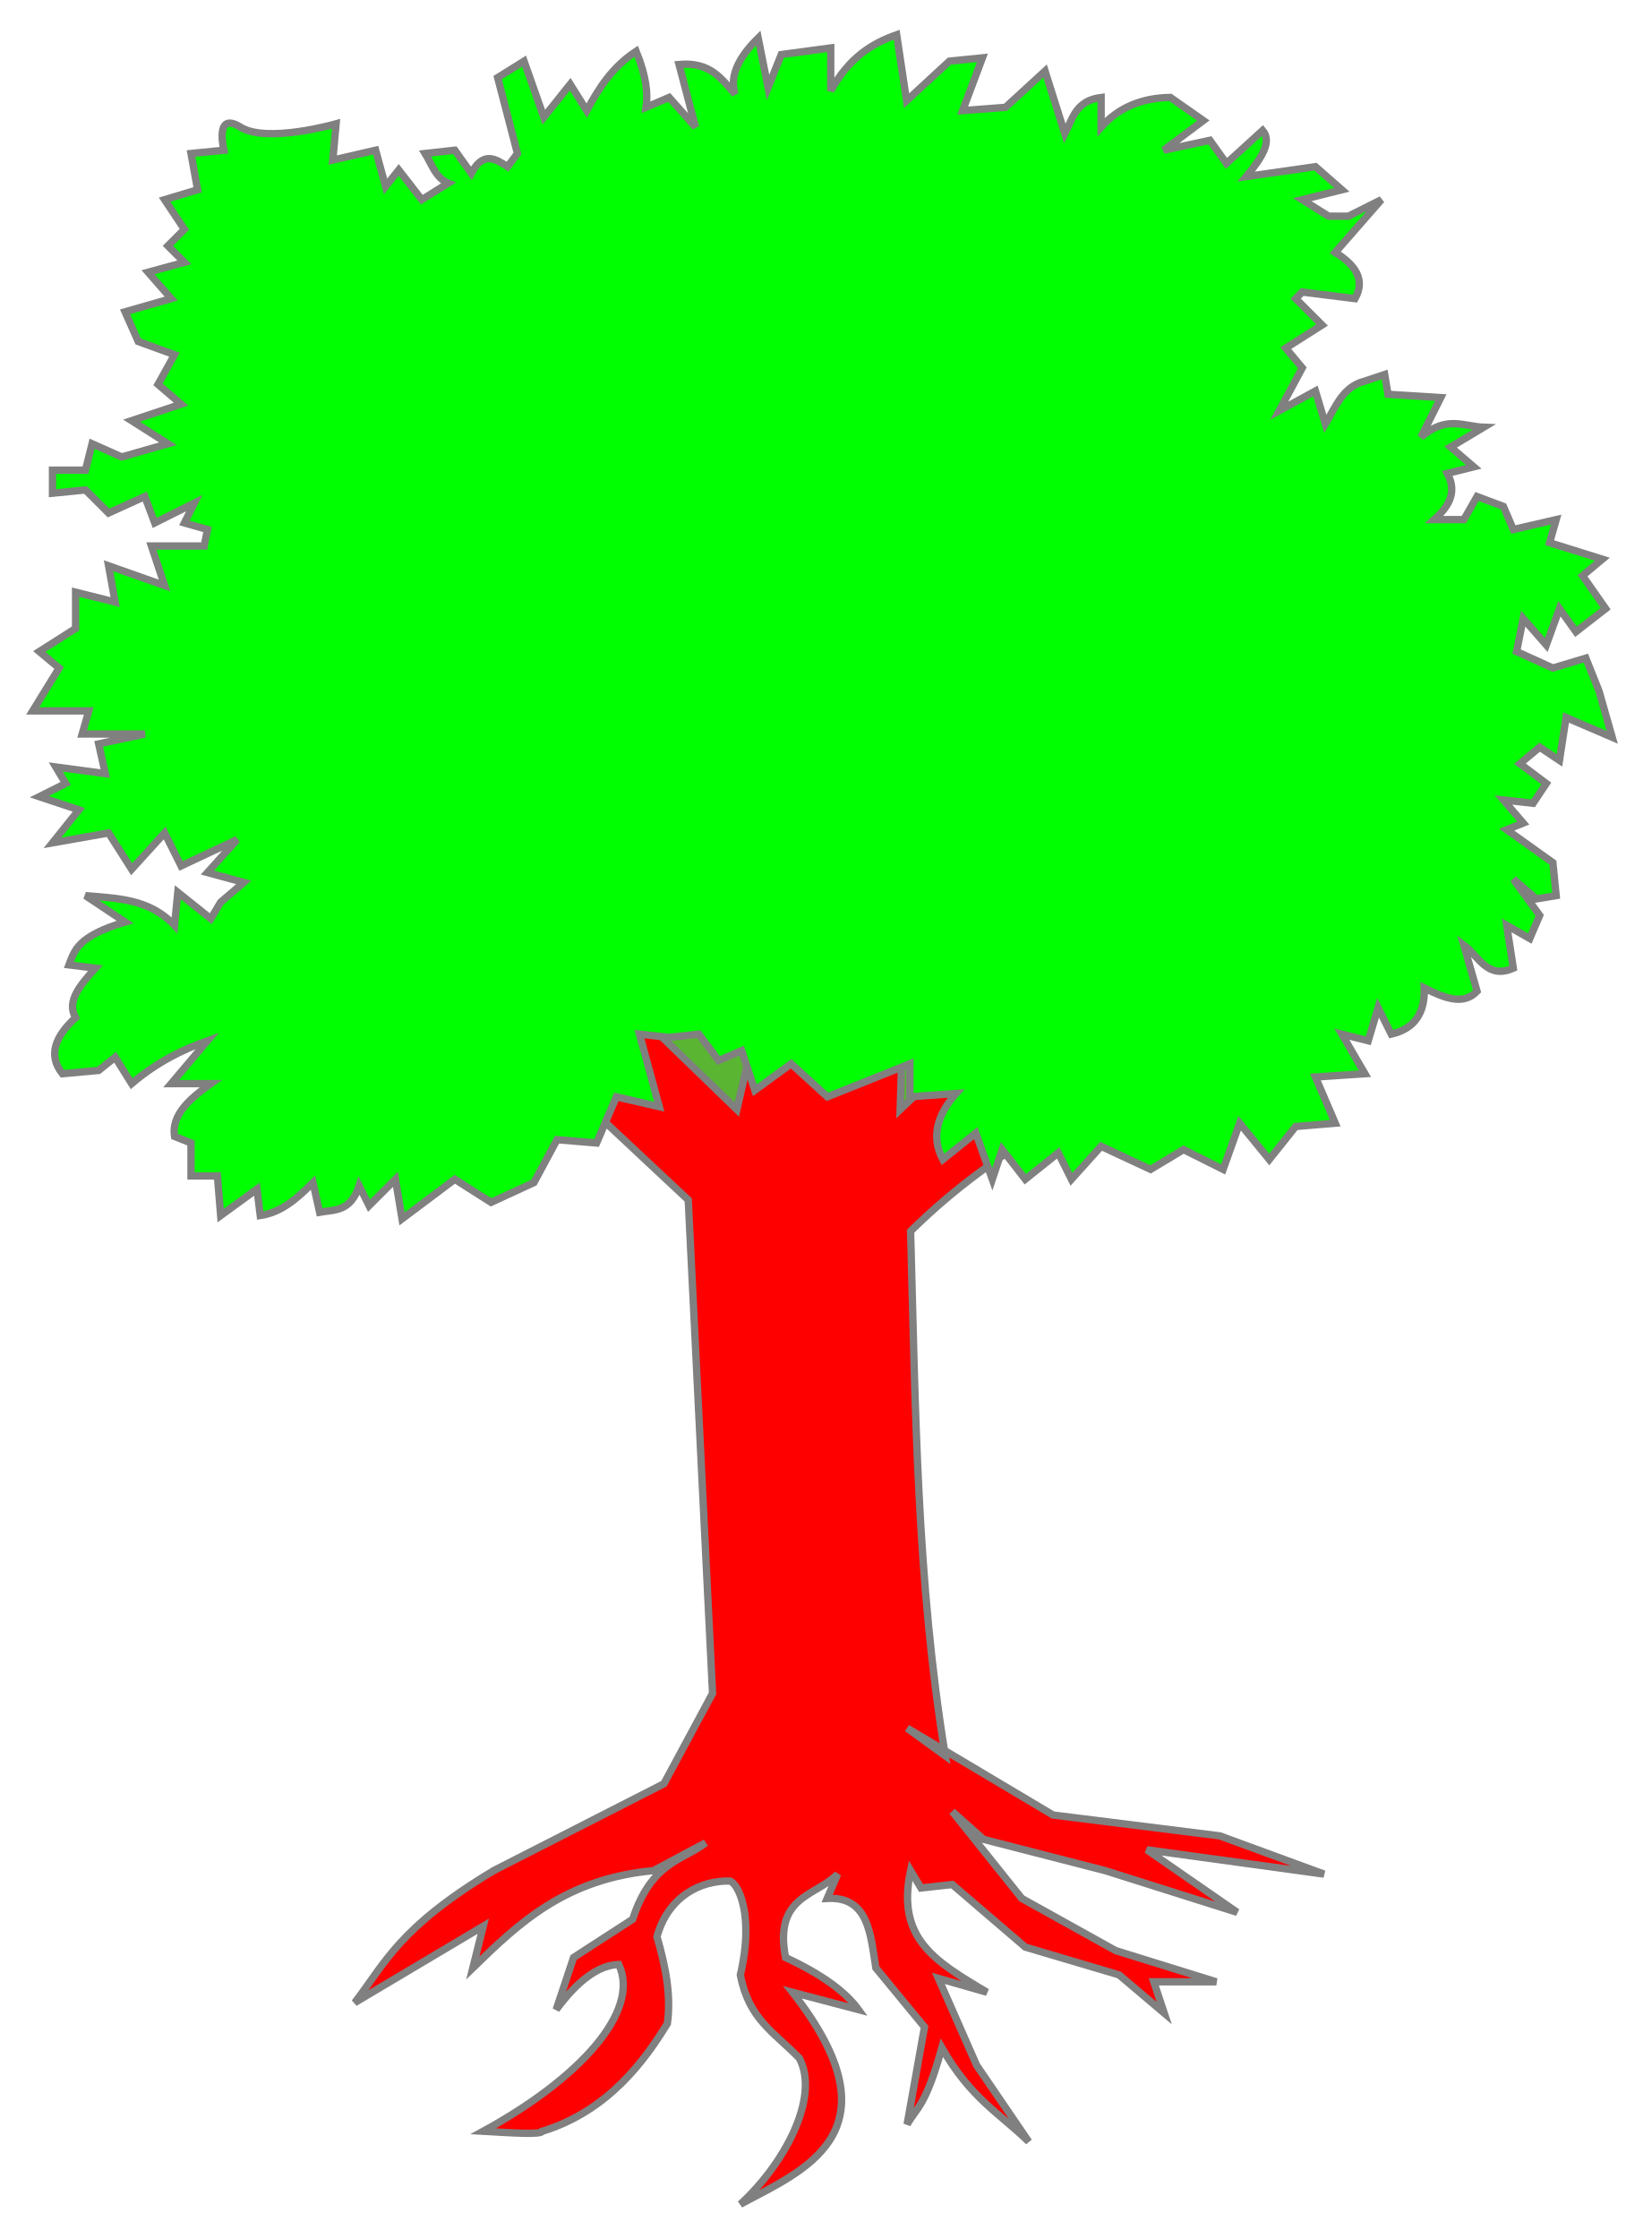
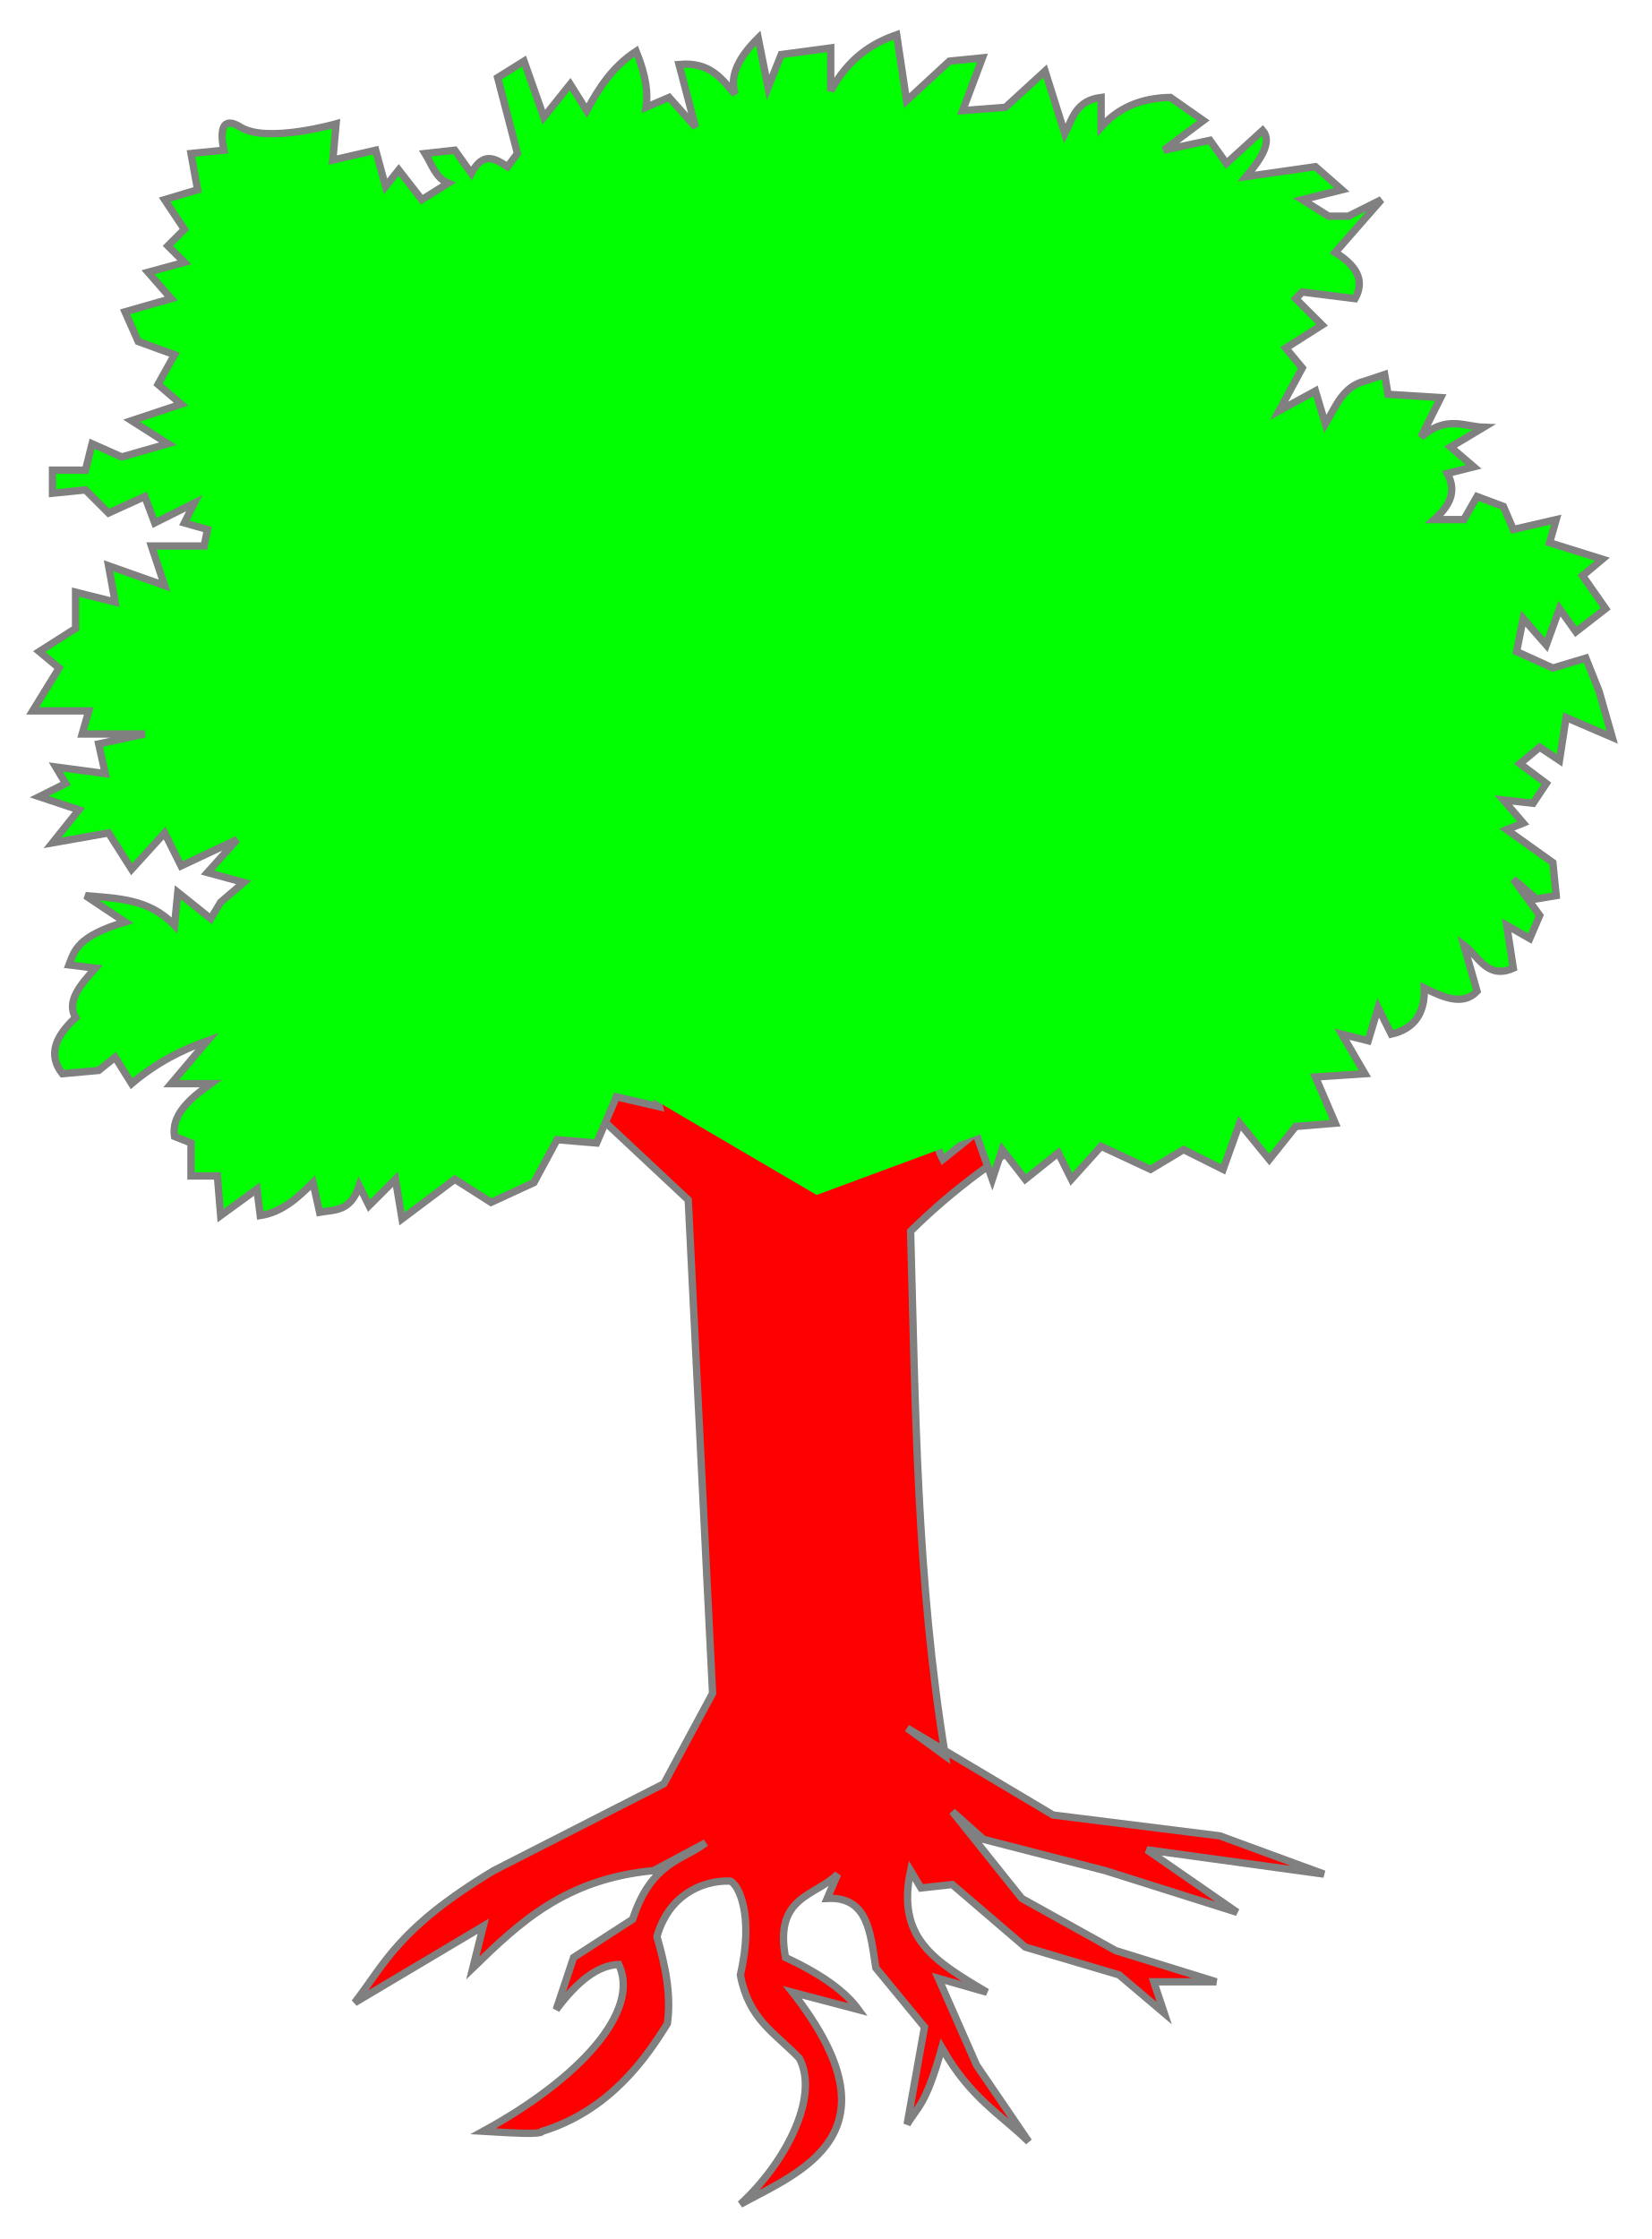
<svg xmlns="http://www.w3.org/2000/svg" id="svg2" height="305" width="225" version="1.0">
  <defs id="defs4" />
  <g id="layer1">
    <g id="g7256" transform="translate(-17.58058,-735.9956)">
-       <path id="path5476" style="fill:#5ab532;fill-opacity:1;fill-rule:evenodd;stroke:none;stroke-width:1px;stroke-linecap:butt;stroke-linejoin:miter;stroke-opacity:1" d="M 91.999,877.172 L 128.852,898.776 L 171.742,882.891 L 127.263,861.922 L 91.999,877.172 z " />
      <g id="trunked">
        <path d="M 103.307,872.94 L 96.68,885.721 L 111.355,899.45 L 114.669,966.671 L 108.041,978.979 L 84.845,990.814 C 71.865,998.629 70.086,1003.389 65.909,1008.803 L 83.425,998.388 L 82.005,1004.069 C 88.268,997.987 94.565,991.933 106.621,990.814 L 113.722,987.027 C 110.705,989.418 106.355,989.533 103.781,997.442 L 95.733,1002.649 L 93.366,1009.75 C 96.206,1005.915 99.047,1003.694 101.887,1003.596 C 104.909,1009.996 96.499,1019.177 83.425,1026.319 C 87.188,1026.535 91.318,1026.824 91.472,1026.319 C 100.604,1023.511 105.58,1016.418 108.514,1011.643 C 109.056,1007.698 108.231,1003.754 107.094,999.809 C 108.621,994.305 113.09,992.118 117.035,992.234 C 118.194,992.583 120.358,996.958 118.456,1005.016 C 119.606,1011.102 123.092,1012.842 126.503,1016.377 C 129.323,1021.809 124.373,1030.845 118.456,1036.26 C 126.703,1031.785 140.613,1026.621 125.557,1007.383 L 134.551,1009.75 C 132.837,1007.383 129.71,1005.016 124.61,1002.649 C 123.014,994.239 128.717,994.344 131.711,991.288 L 130.29,994.601 C 135.943,994.314 136.171,999.451 136.918,1004.069 L 143.545,1012.117 L 141.178,1025.372 C 142.607,1022.948 143.701,1022.861 145.912,1014.957 C 149.857,1021.864 153.802,1023.888 157.747,1027.739 L 150.646,1017.324 L 145.439,1005.489 L 152.066,1007.383 C 144.864,1003.119 139.698,1000.024 141.652,990.814 L 143.072,993.181 L 147.333,992.708 L 157.274,1001.229 L 170.055,1005.016 L 176.209,1010.223 L 174.789,1005.963 L 183.31,1005.963 L 169.582,1001.702 L 156.8,994.601 L 147.333,982.767 L 151.593,986.554 L 168.162,990.814 L 186.151,996.495 L 173.842,987.974 L 197.985,991.288 L 183.784,986.08 L 161.061,983.24 L 141.178,971.405 L 146.386,975.192 C 142.47,951.365 142.318,927.538 141.652,903.71 C 148.074,897.382 153.558,893.871 159.167,889.982 L 149.226,878.62 L 140.232,887.141 L 140.705,871.993 L 130.29,884.774 L 122.243,868.679 L 117.982,887.141 L 103.307,872.94 z " style="fill:#ff0000;fill-opacity:1;fill-rule:evenodd;stroke:#808080;stroke-width:1;stroke-linecap:butt;stroke-linejoin:miter;stroke-miterlimit:4;stroke-dasharray:none;stroke-opacity:1" id="path1910" />
      </g>
      <g id="leaved">
        <path d="M 108.753,877.318 L 104.709,876.868 L 107.405,886.753 L 101.564,885.405 L 98.868,891.695 L 93.477,891.246 L 90.331,897.087 L 84.491,899.783 L 79.548,896.637 L 72.36,902.029 L 71.461,896.637 L 67.867,900.232 L 66.519,897.536 C 65.318,901.122 63.133,900.768 61.127,901.13 L 60.229,897.087 C 58.132,899.185 55.969,901.148 53.04,901.58 L 52.59,897.985 L 47.648,901.58 L 47.199,896.188 L 43.605,896.188 L 43.605,891.695 L 41.358,890.797 C 40.913,887.877 43.403,885.692 46.3,883.608 L 40.909,883.608 L 45.851,877.767 C 42.406,878.999 38.962,880.69 35.517,883.608 L 33.271,880.013 L 31.024,881.811 L 26.082,882.26 C 24.056,879.714 25.123,877.168 27.879,874.622 C 26.574,872.375 28.572,870.129 30.575,867.882 L 26.981,867.433 C 27.733,865.486 28.116,863.539 34.619,861.592 L 29.227,857.998 C 33.509,858.391 37.892,858.385 41.358,862.042 L 41.807,857.549 L 46.3,861.143 L 47.648,858.897 L 50.793,856.201 L 45.851,854.853 L 49.895,850.36 L 42.257,853.954 L 40.01,849.461 L 35.517,854.404 L 32.372,849.461 L 24.734,850.809 L 28.328,846.316 L 22.937,844.519 L 26.531,842.722 L 25.183,840.475 L 31.923,841.374 L 31.024,837.33 L 37.314,835.982 L 28.778,835.982 L 29.676,832.837 L 22.038,832.837 L 25.633,826.996 L 22.937,824.75 L 27.879,821.605 L 27.879,816.663 L 33.271,818.01 L 32.372,813.068 L 40.01,815.764 L 38.213,810.372 L 45.402,810.372 L 45.851,808.126 L 42.706,807.227 L 44.054,804.532 L 38.662,807.227 L 37.314,803.633 L 32.372,805.879 L 29.227,802.734 L 24.734,803.184 L 24.734,800.039 L 29.227,800.039 L 30.126,796.444 L 34.169,798.241 L 40.459,796.444 L 35.517,793.299 L 42.257,791.053 L 39.112,788.357 L 41.358,784.313 L 36.416,782.516 L 34.619,778.472 L 40.909,776.675 L 37.764,773.081 L 42.706,771.733 L 40.459,769.486 L 42.706,767.24 L 40.01,763.196 L 44.503,761.848 L 43.605,756.906 L 48.097,756.457 C 48.097,756.457 46.75,751.065 50.344,753.312 C 53.938,755.558 63.374,752.862 63.374,752.862 L 62.924,757.805 L 68.765,756.457 L 70.113,761.399 L 71.91,759.152 L 75.055,763.196 L 78.65,760.95 C 76.959,760.244 76.418,758.389 75.505,756.906 L 79.548,756.457 L 81.795,759.602 C 83.442,756.54 85.09,757.632 86.737,758.703 L 88.085,756.906 L 85.389,746.572 L 88.984,744.326 L 91.679,751.964 L 95.274,747.471 L 97.52,751.065 C 99.149,748.06 100.961,745.148 104.26,742.978 C 105.679,746.494 105.874,748.786 105.608,750.616 L 108.753,749.268 L 112.347,753.312 L 110.101,744.775 C 114.384,744.385 115.9,746.763 117.739,748.819 C 116.926,746.273 118.314,743.727 120.884,741.181 L 122.232,747.92 L 124.029,743.427 L 130.768,742.528 L 130.768,748.369 C 133.266,743.835 136.415,741.901 139.754,740.731 L 141.102,749.717 L 146.943,744.326 L 151.436,743.876 L 148.74,751.065 L 154.581,750.616 L 159.973,745.674 L 162.668,754.21 C 163.723,752.168 164.151,749.707 167.611,749.268 L 167.611,753.312 C 169.918,750.707 173.044,749.331 177.046,749.268 L 181.539,752.413 L 176.147,756.457 L 182.437,755.109 L 184.684,758.254 L 189.626,753.761 C 190.959,755.337 189.392,757.639 187.38,760.051 L 196.815,758.703 L 200.409,761.848 L 195.018,763.196 L 198.612,765.443 L 201.308,765.443 L 205.801,763.196 L 199.511,770.385 C 202.299,772.104 203.644,774.111 202.207,776.675 L 195.018,775.776 L 194.119,776.675 L 197.714,780.269 L 192.771,783.415 L 195.018,786.11 L 191.873,791.951 L 196.815,789.255 L 198.163,793.748 C 199.58,791.422 200.539,788.637 203.554,787.908 L 206.25,787.009 L 206.699,789.705 L 213.888,790.154 L 211.192,795.546 C 214.679,792.534 217.021,794.098 219.729,794.198 L 215.236,796.893 L 218.381,799.589 L 214.787,800.488 C 216.18,803.083 214.961,805.024 212.99,806.778 L 217.033,806.778 L 218.831,803.633 L 222.425,804.981 L 223.773,808.126 L 229.614,806.778 L 228.715,809.923 L 235.904,812.17 L 233.208,814.416 L 236.353,818.909 L 232.309,822.054 L 230.063,818.909 L 228.266,823.851 L 225.121,820.257 L 224.222,824.75 L 229.164,826.996 L 233.657,825.649 L 235.455,830.141 L 237.252,836.432 L 230.962,833.736 L 230.063,839.577 L 227.367,837.78 L 224.671,840.026 L 228.266,842.722 L 226.469,845.418 L 222.425,844.968 L 225.121,848.113 L 222.874,849.012 L 229.164,853.505 L 229.614,857.998 L 226.918,858.447 L 223.773,855.751 L 227.367,860.694 L 226.019,863.839 L 222.874,862.042 L 223.773,867.882 C 220.214,869.458 219.056,866.233 217.033,864.737 L 218.831,871.028 C 216.965,873.003 214.34,871.937 211.642,870.578 C 211.751,873.88 210.427,876.107 207.149,876.868 L 205.352,873.274 L 204.004,877.767 L 200.409,876.868 L 203.554,882.26 L 196.815,882.709 L 199.511,888.999 L 194.119,889.449 L 190.525,893.942 L 186.481,888.999 L 184.235,895.29 L 178.843,892.594 L 174.35,895.29 L 167.611,892.145 L 163.567,896.637 L 161.77,893.043 L 157.277,896.637 L 154.132,892.594 L 152.784,896.637 L 150.537,890.347 L 146.044,893.942 C 144.454,890.946 145.197,887.951 147.842,884.956 L 141.551,885.405 L 141.551,880.912 L 130.319,885.405 L 125.377,880.912 L 120.434,884.506 L 118.637,879.115 L 115.492,880.463 L 112.796,876.868 L 108.753,877.318 z " style="fill:#00ff00;fill-opacity:1;fill-rule:evenodd;stroke:#808080;stroke-width:1;stroke-linecap:butt;stroke-linejoin:miter;stroke-miterlimit:4;stroke-dasharray:none;stroke-opacity:1" id="path4587" />
+         <path id="path5476" style="fill:#00ff00;fill-opacity:1;fill-rule:evenodd;stroke:none;stroke-width:1px;stroke-linecap:butt;stroke-linejoin:miter;stroke-opacity:1" d="M 91.999,877.172 L 128.852,898.776 L 171.742,882.891 L 127.263,861.922 L 91.999,877.172 z " />
      </g>
    </g>
  </g>
</svg>
